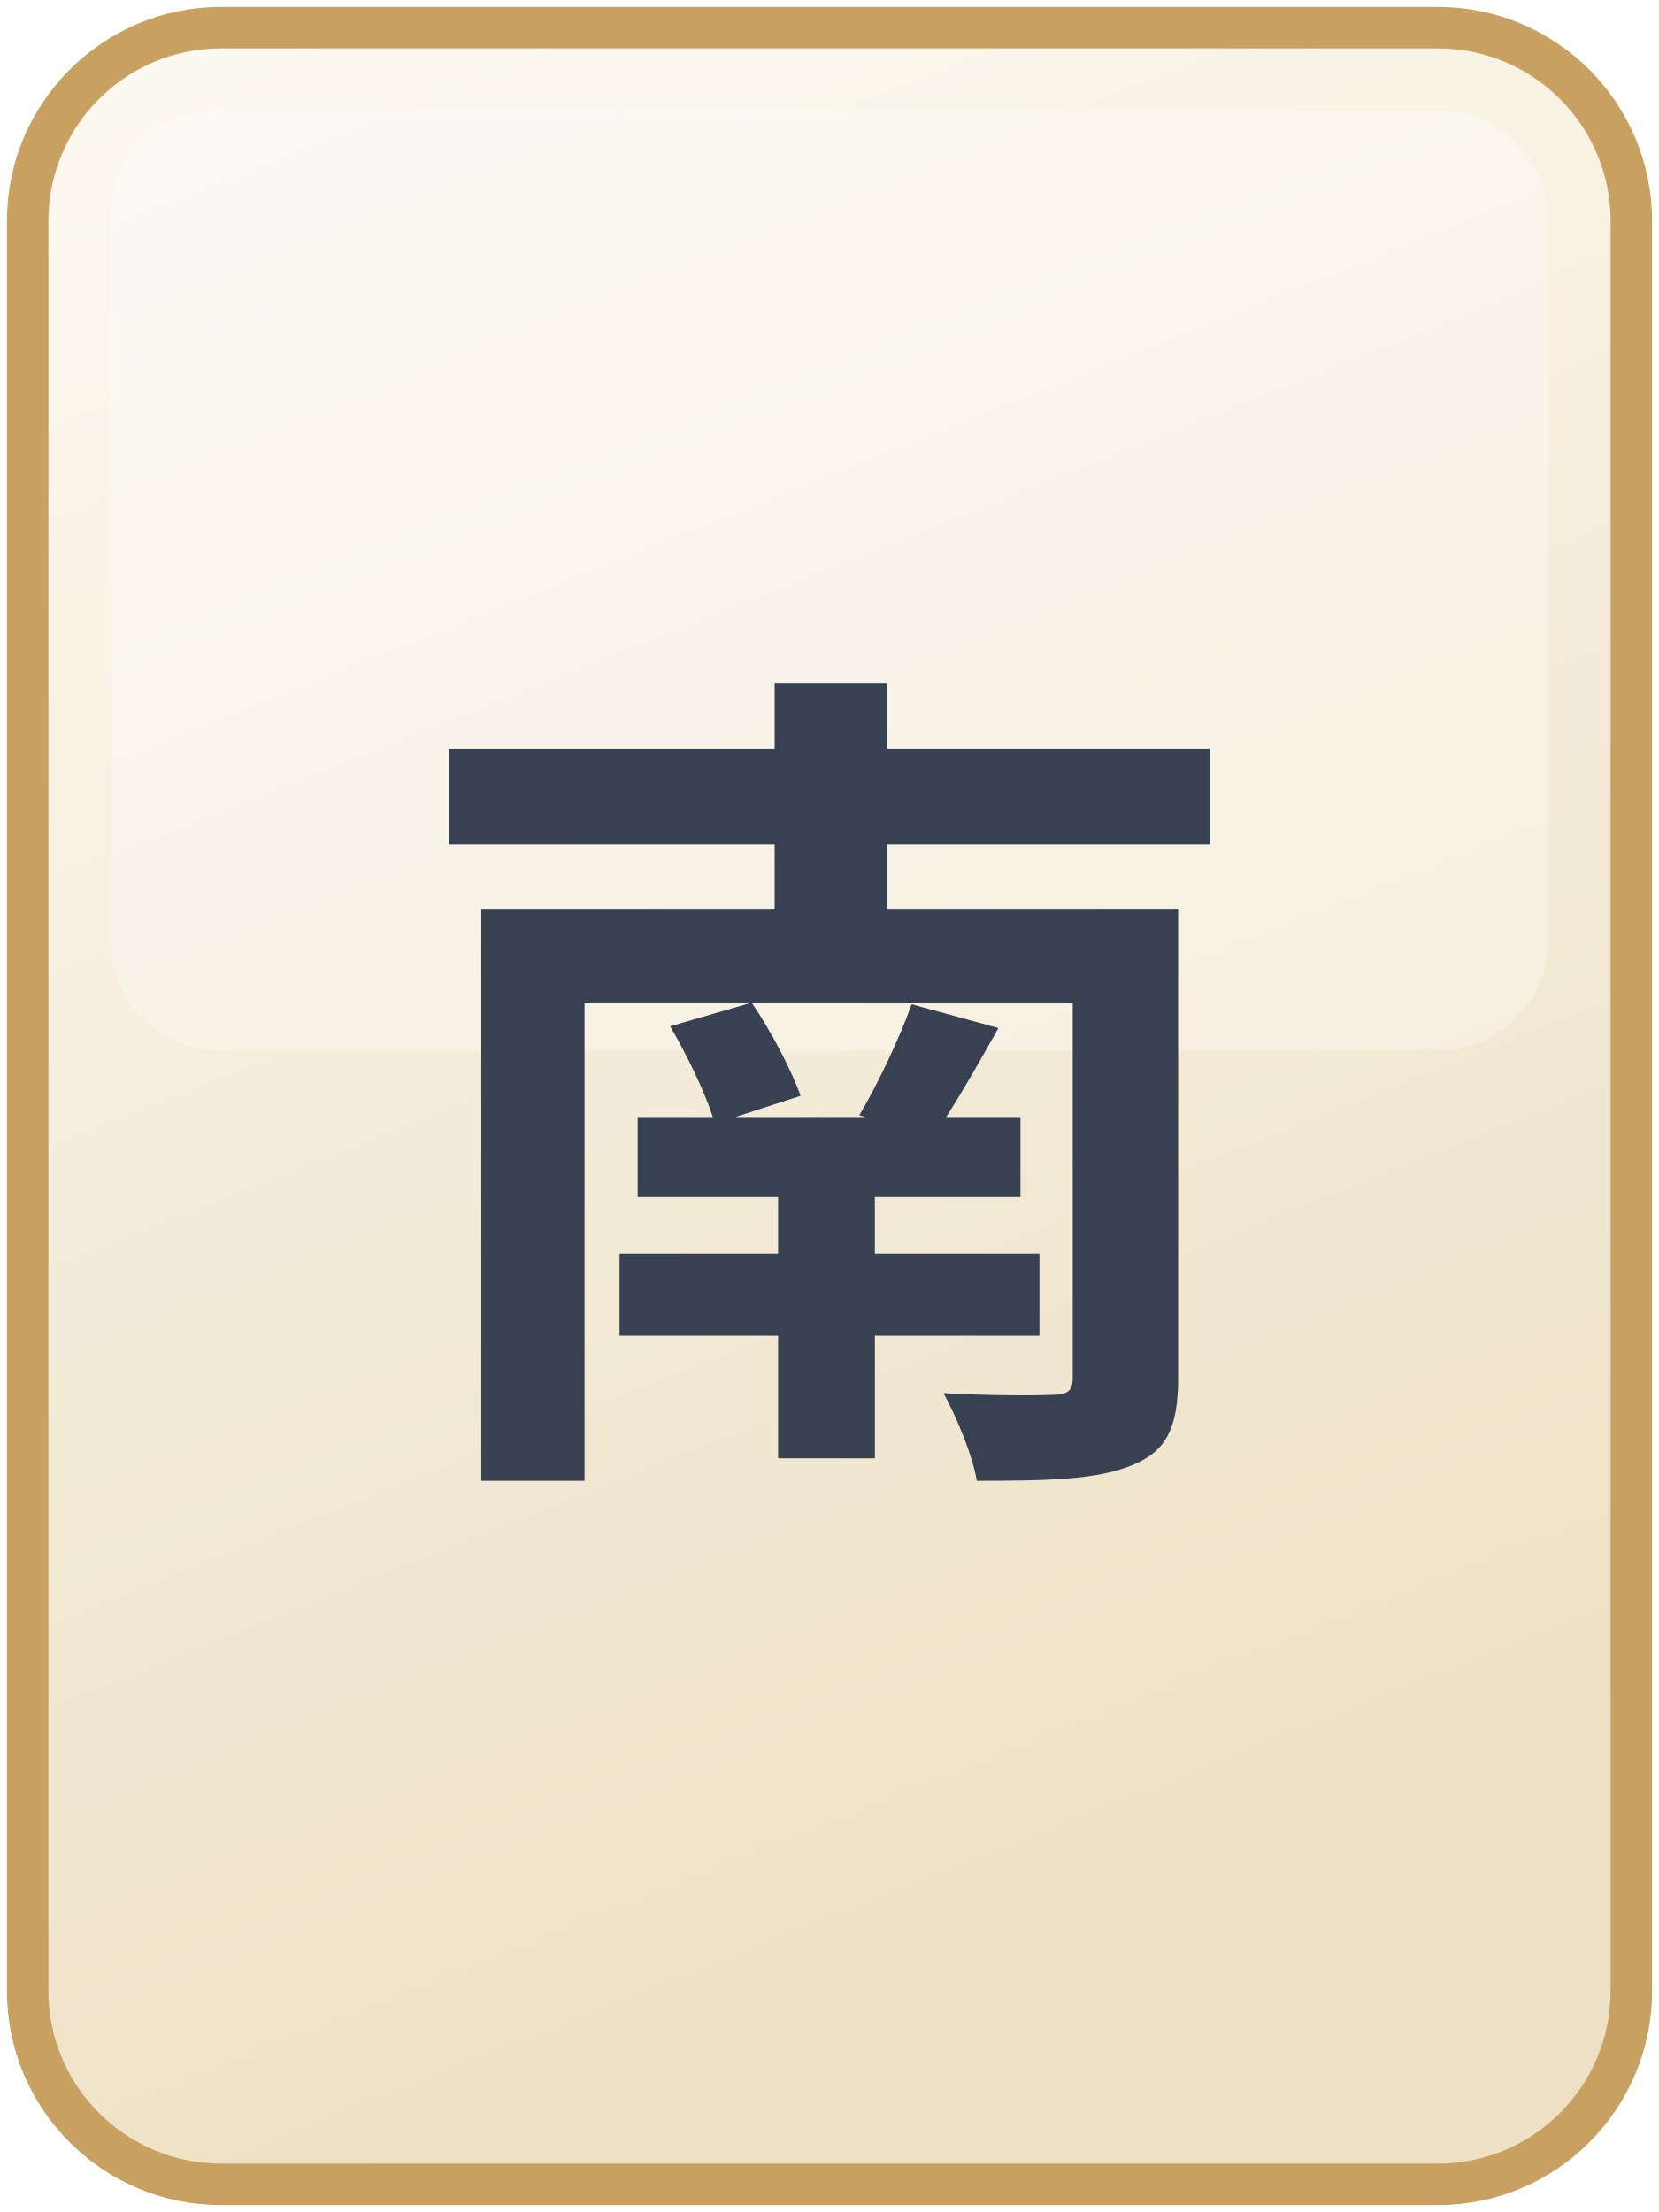
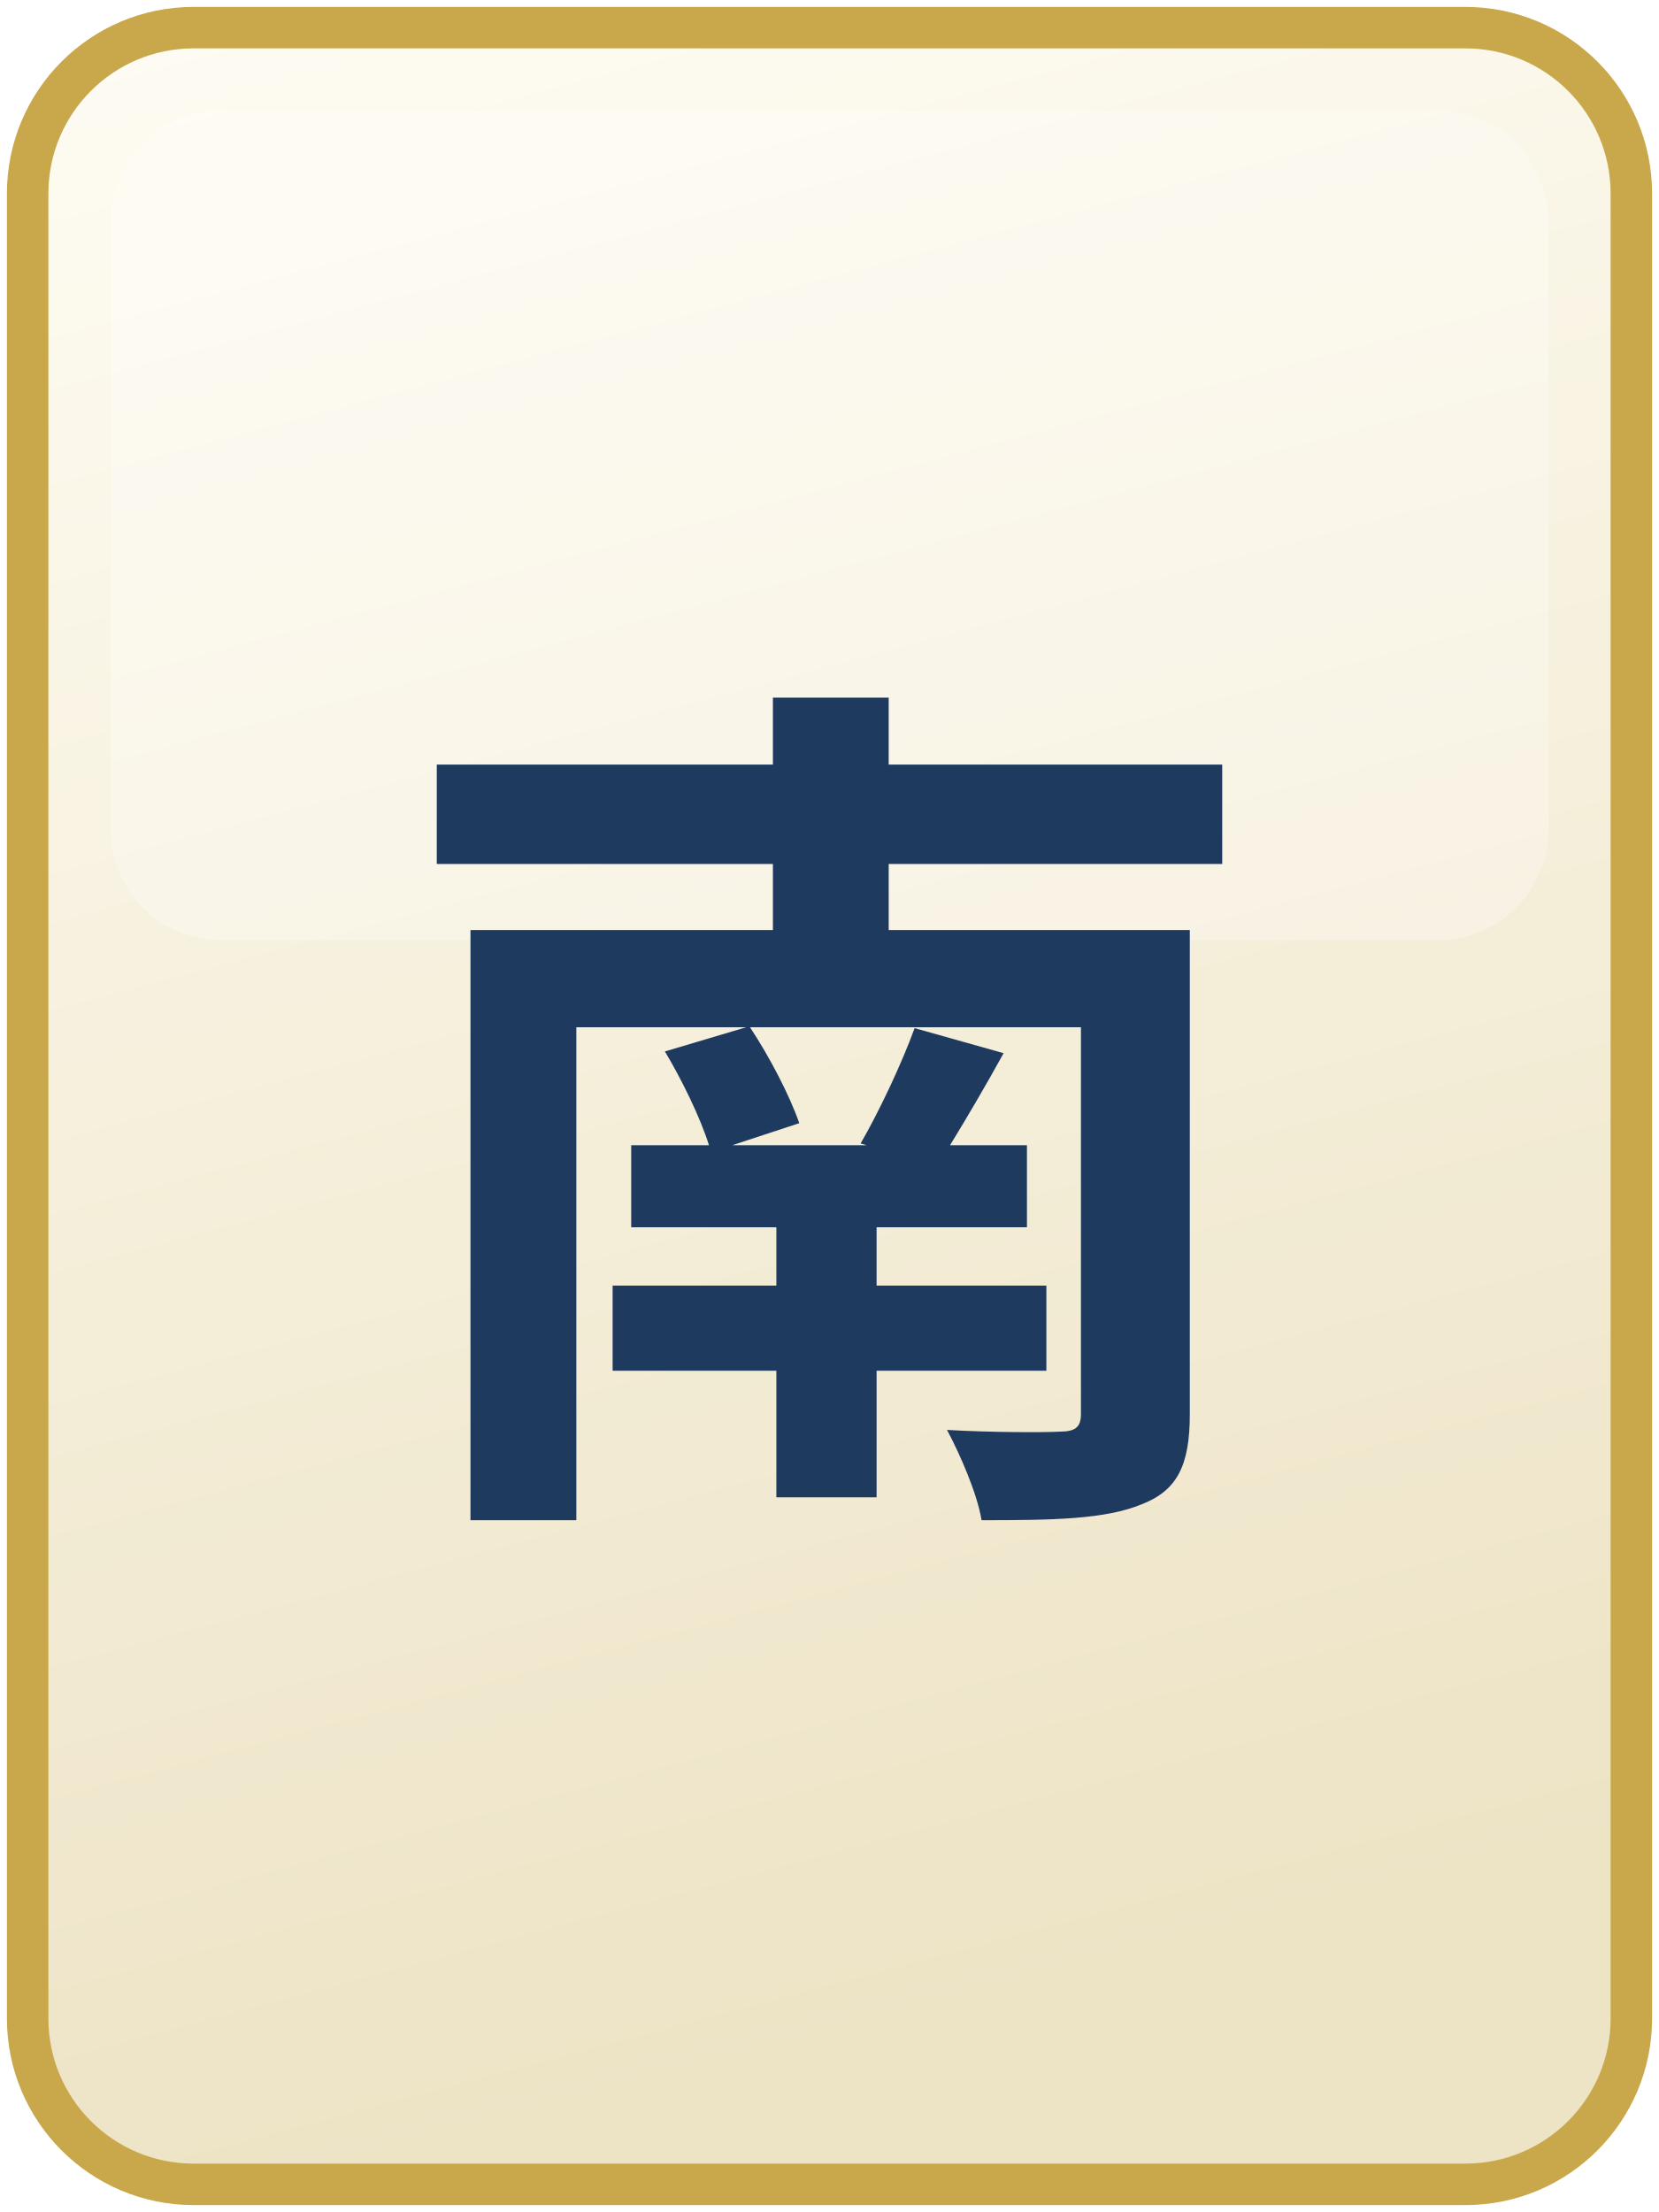
<svg xmlns="http://www.w3.org/2000/svg" viewBox="0 0 60 80">
  <defs>
-     <linearGradient id="bg" x1="0" y1="0" x2="0.3" y2="1">
-       <stop offset="0%" stop-color="#FDFAF2" />
-       <stop offset="100%" stop-color="#EDE0C4" />
+     <linearGradient id="bg" x1="0" y1="0" x2="0.2" y2="1">
+       <stop offset="0%" stop-color="#FEFCF3" />
+       <stop offset="100%" stop-color="#EDE3C5" />
    </linearGradient>
  </defs>
-   <rect x="1" y="1" width="58" height="78" rx="7" fill="url(#bg)" stroke="#C8A060" stroke-width="1.5" />
-   <rect x="4" y="4" width="52" height="34" rx="4" fill="rgba(255,255,255,0.30)" />
-   <text x="30" y="40" text-anchor="middle" dominant-baseline="middle" font-family="'Hiragino Mincho ProN','Yu Mincho',Georgia,serif" font-size="31" font-weight="bold" fill="#374151">南</text>
+   <rect x="1" y="1" width="58" height="78" rx="6" fill="url(#bg)" stroke="#C9A84C" stroke-width="1.5" />
+   <rect x="4" y="4" width="52" height="30" rx="4" fill="rgba(255,255,255,0.26)" />
+   <text x="30" y="41" text-anchor="middle" dominant-baseline="middle" font-family="'Hiragino Mincho ProN','Yu Mincho',Georgia,serif" font-size="32" font-weight="bold" fill="#1E3A5F">南</text>
</svg>
